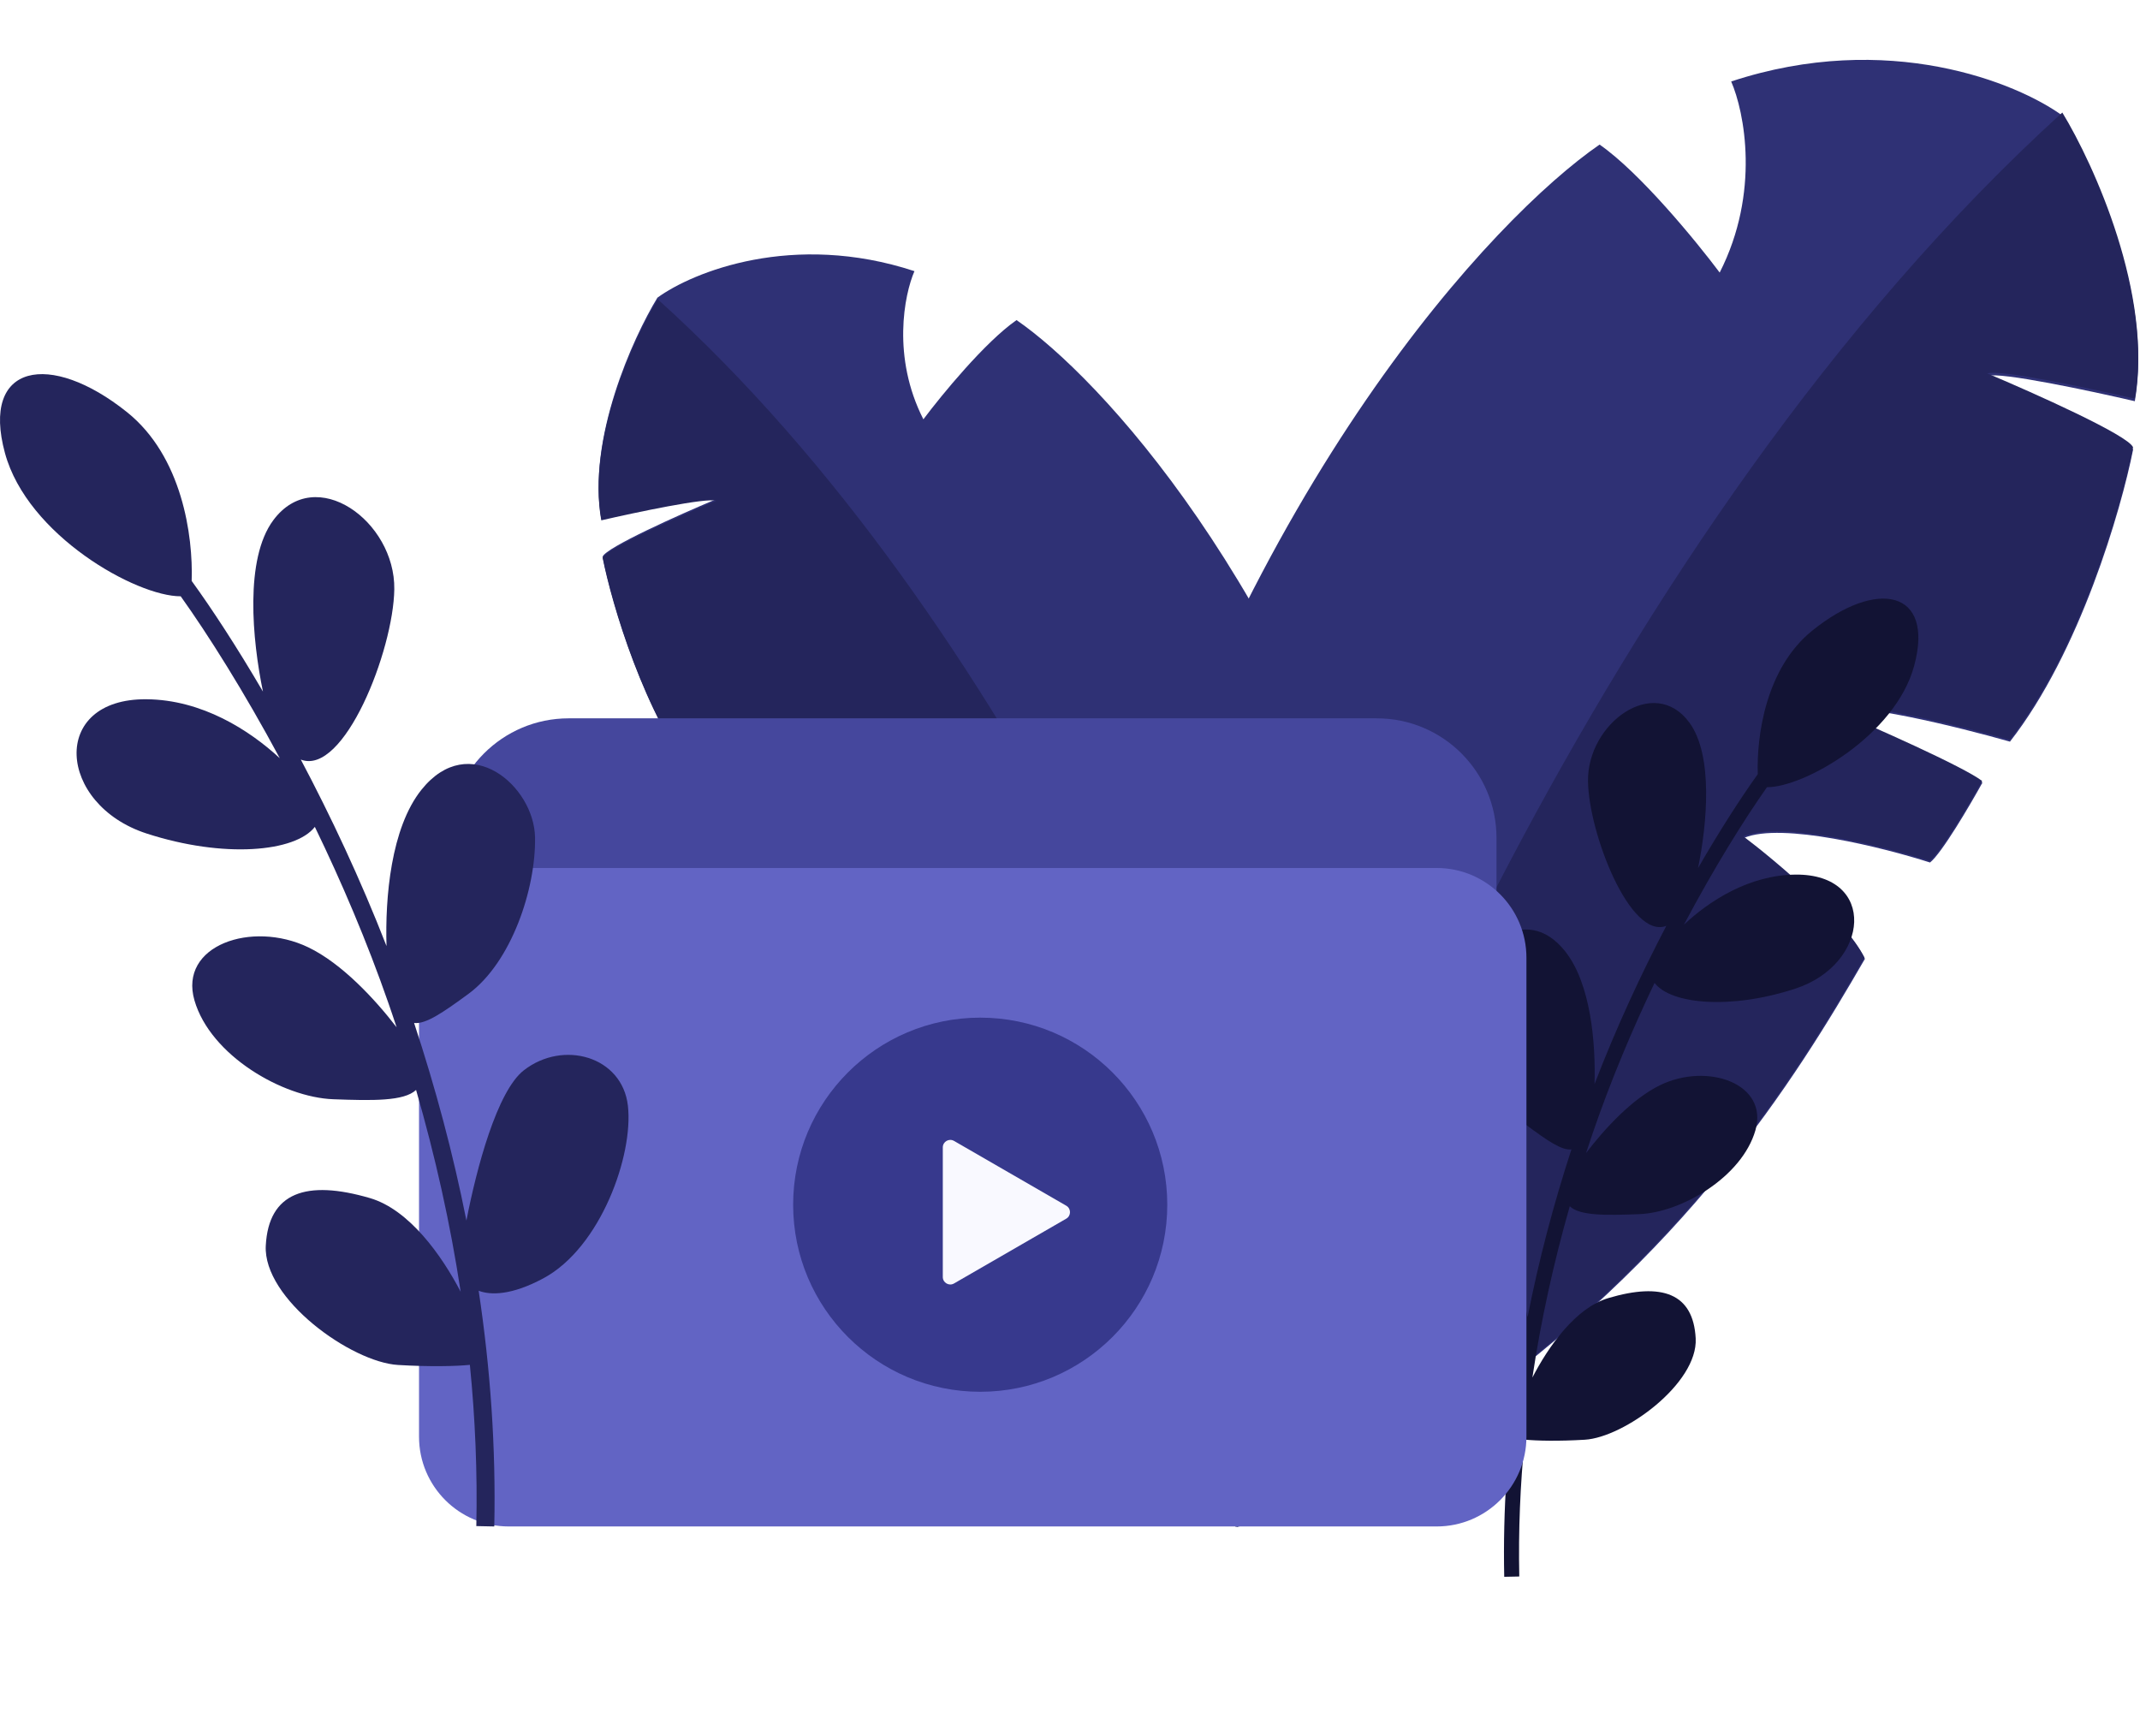
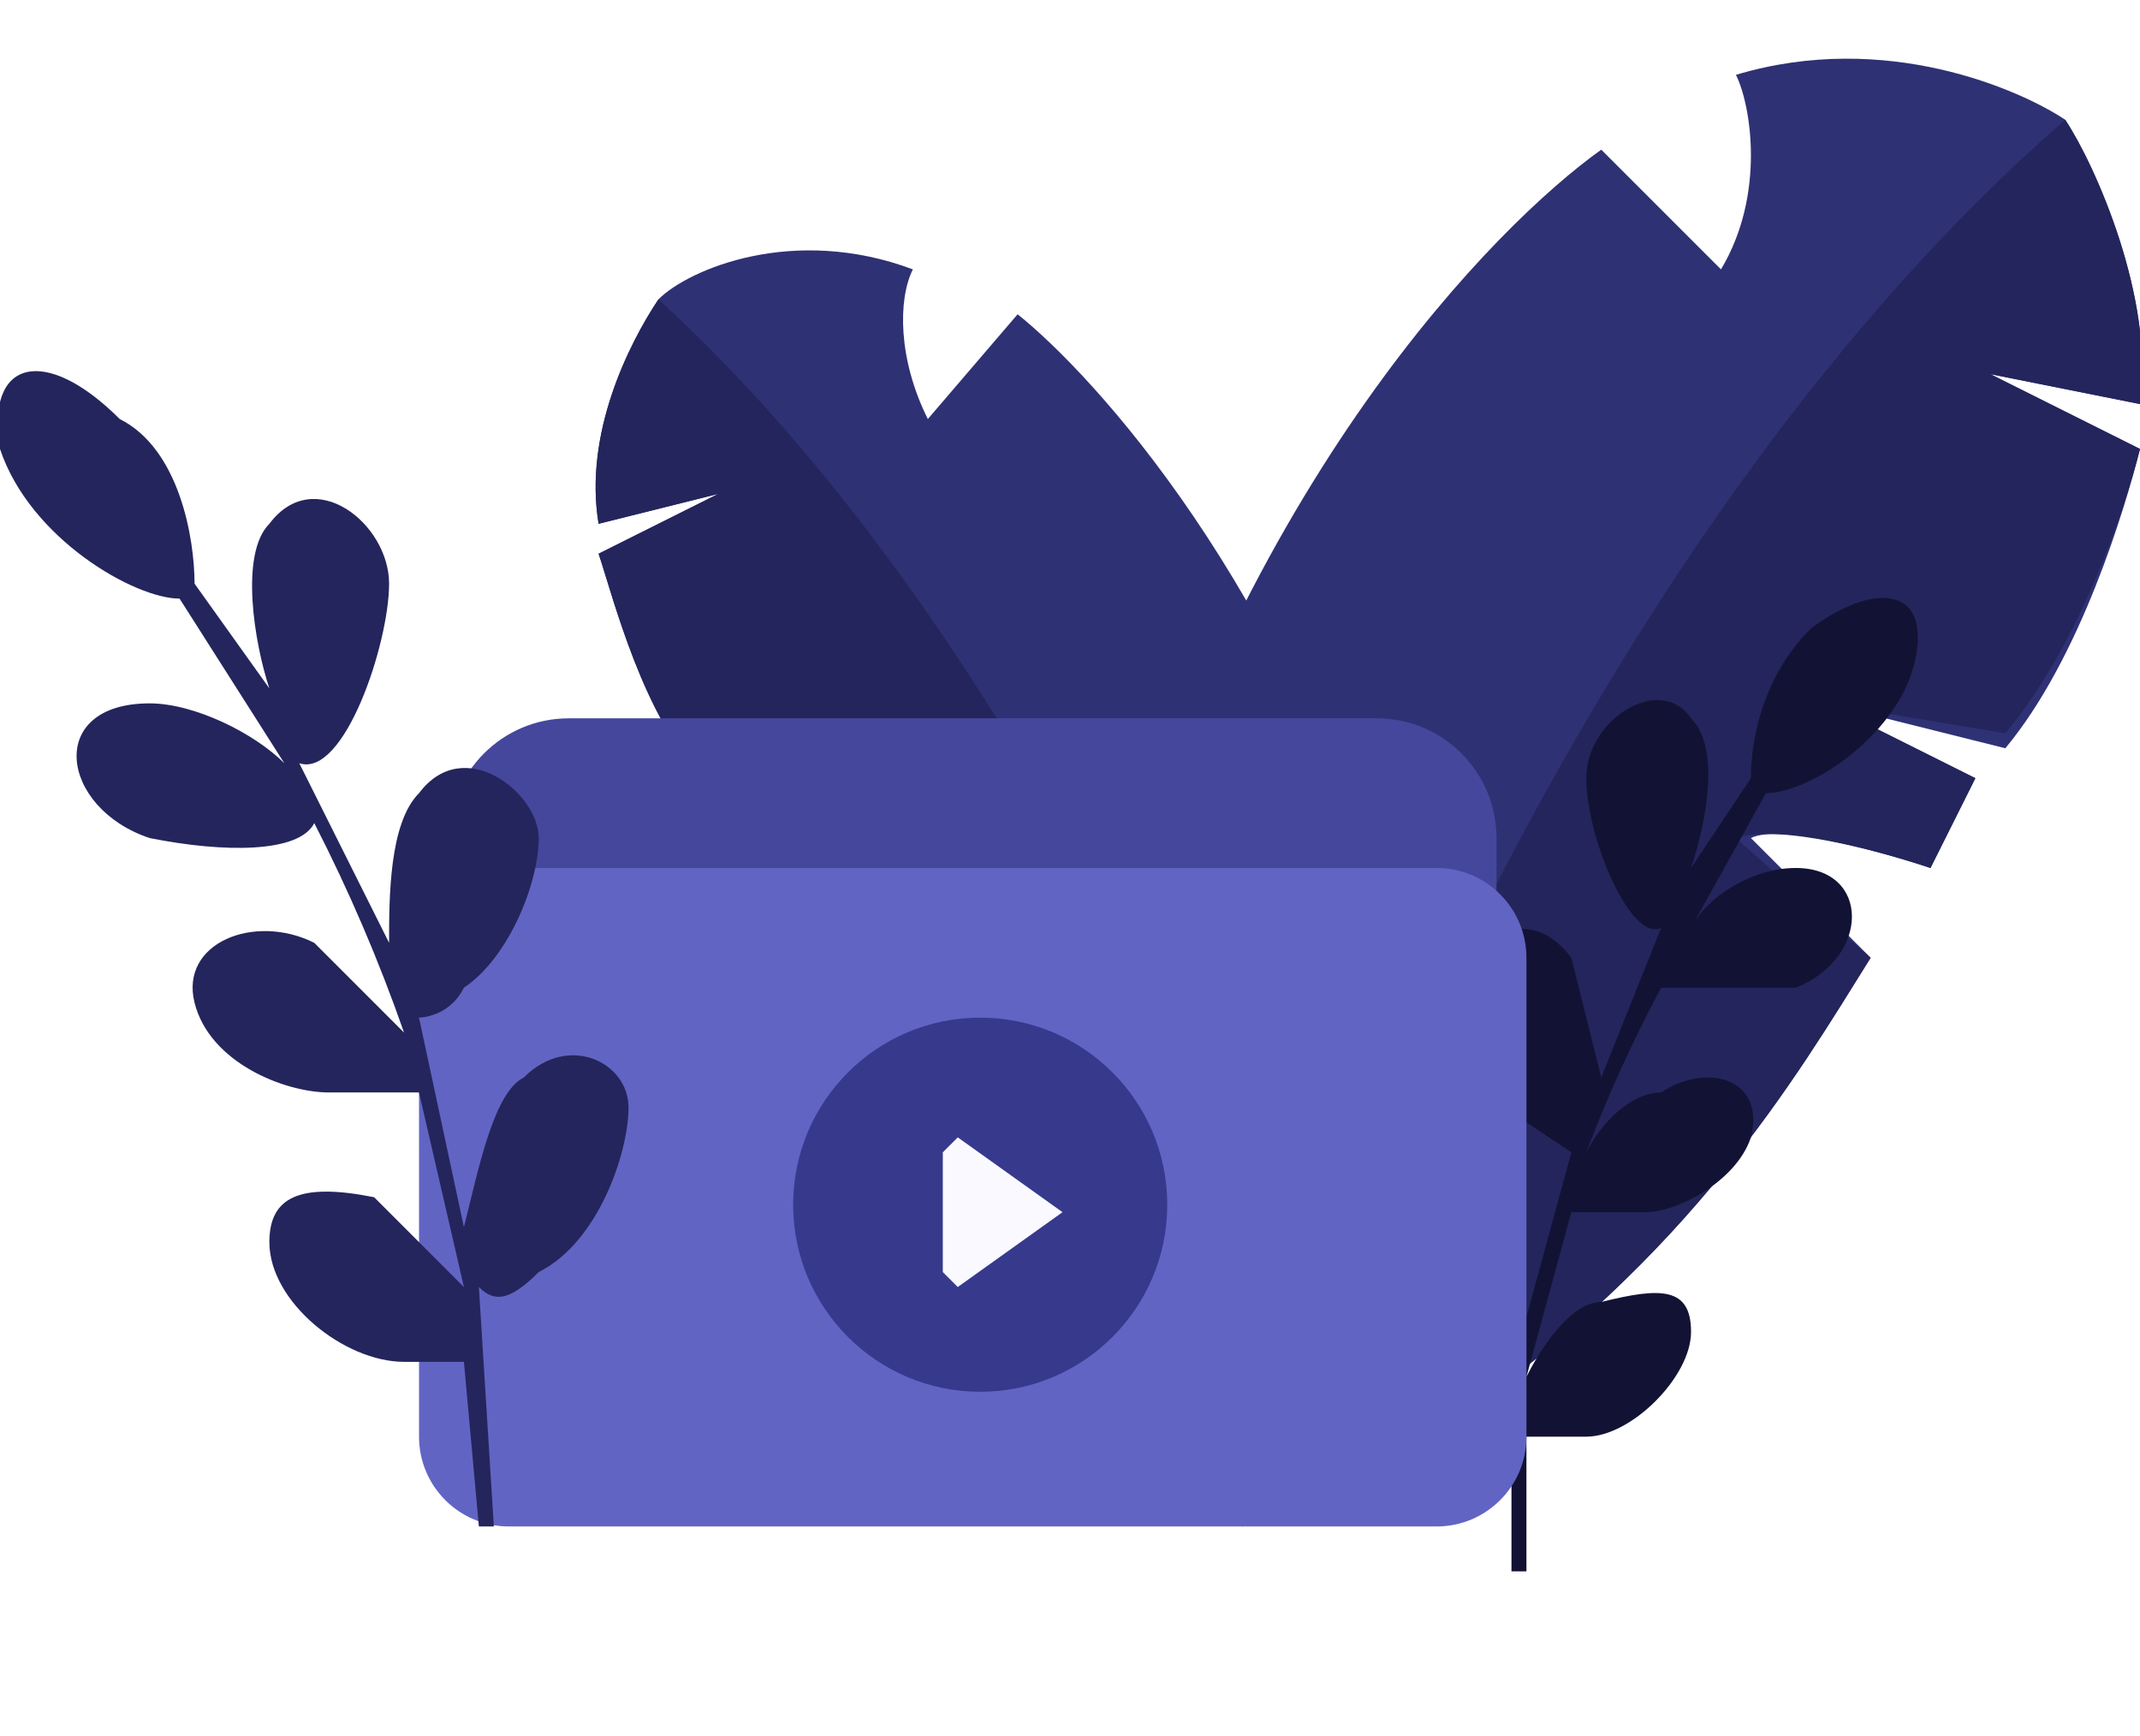
- <svg xmlns="http://www.w3.org/2000/svg" width="143" height="116" viewBox="0 0 143 116" fill="none">
-   <path d="M137.818 7.729C139.938 11.208 143.873 19.895 142.654 26.809C139.712 26.124 133.626 24.829 132.818 25.123C135.932 26.435 142.237 29.255 142.537 30.049C141.741 34.062 138.983 43.584 134.311 49.558C130.89 48.584 123.72 46.808 122.416 47.494C125.246 48.695 131.22 51.338 132.472 52.296C131.629 53.819 129.749 57.019 128.97 57.634C125.874 56.642 119.054 54.925 116.543 55.989C118.706 57.622 123.349 61.524 124.619 64.071C119.917 72.215 112.603 83.936 97.393 94.56C96.192 94.22 93.416 93.691 92.705 93.107C93.648 94.081 95.674 95.63 96.384 95.642C93.868 97.198 87.629 100.974 82.663 102.03C72.851 89.051 71.541 78.894 72.113 75.438C74.796 75.154 82.831 72.326 86.514 70.948C84.144 71.329 76.897 69.233 73.57 68.137C73.285 67.789 73.578 66.366 73.759 65.698C74.787 66.04 80.519 66.593 83.961 66.888C81.519 66.509 76.523 64.814 74.039 63.903C83.309 32.21 99.802 14.536 106.889 9.661C109.591 11.536 113.364 16.144 114.913 18.213C117.641 12.856 116.563 7.468 115.682 5.444C126.152 1.993 134.802 5.53 137.818 7.729Z" fill="#2F3175" />
-   <path d="M43.93 19.891C42.285 22.588 39.232 29.323 40.178 34.683C42.461 34.153 47.182 33.148 47.81 33.377C45.393 34.393 40.502 36.58 40.269 37.195C40.886 40.307 43.026 47.688 46.651 52.32C49.306 51.565 54.869 50.188 55.881 50.719C53.685 51.651 49.05 53.7 48.078 54.443C48.732 55.624 50.191 58.104 50.796 58.581C53.198 57.812 58.49 56.481 60.438 57.306C58.76 58.572 55.157 61.596 54.172 63.571C57.82 69.886 63.495 78.973 75.297 87.209C76.229 86.945 78.383 86.535 78.935 86.082C78.203 86.837 76.63 88.038 76.08 88.048C78.032 89.254 82.873 92.181 86.727 93C94.34 82.938 95.356 75.064 94.912 72.384C92.831 72.164 86.596 69.971 83.738 68.903C85.578 69.198 91.2 67.573 93.782 66.724C94.003 66.454 93.776 65.351 93.635 64.833C92.838 65.098 88.39 65.526 85.719 65.755C87.614 65.461 91.49 64.148 93.418 63.441C86.225 38.87 73.428 25.169 67.928 21.389C65.832 22.843 62.904 26.415 61.703 28.019C59.586 23.866 60.423 19.689 61.106 18.119C52.982 15.444 46.27 18.186 43.93 19.891Z" fill="#2F3175" />
-   <path d="M137.809 7.52C107.123 35.406 88.188 82.146 82.557 102.03C87.532 100.972 93.781 97.188 96.302 95.628C95.591 95.616 93.561 94.063 92.617 93.088C93.329 93.673 96.109 94.203 97.313 94.544C112.55 83.897 119.876 72.149 124.586 63.987C123.315 61.434 118.663 57.523 116.497 55.887C119.012 54.82 125.844 56.541 128.945 57.535C129.726 56.919 131.609 53.712 132.453 52.186C131.199 51.225 125.215 48.577 122.38 47.373C123.686 46.685 130.868 48.465 134.296 49.441C138.975 43.454 141.739 33.911 142.536 29.889C142.235 29.093 135.92 26.267 132.8 24.953C133.61 24.657 139.706 25.956 142.653 26.642C143.874 19.712 139.933 11.006 137.809 7.52Z" fill="#24255C" />
-   <path d="M43.953 20C67.86 41.54 82.612 77.641 87 93C83.124 92.183 78.255 89.259 76.291 88.055C76.845 88.046 78.427 86.846 79.162 86.093C78.607 86.545 76.441 86.954 75.503 87.217C63.632 78.993 57.925 69.92 54.255 63.615C55.245 61.643 58.869 58.623 60.557 57.359C58.598 56.535 53.275 57.864 50.859 58.632C50.25 58.156 48.783 55.679 48.126 54.5C49.103 53.758 53.765 51.712 55.974 50.782C54.956 50.252 49.361 51.627 46.69 52.38C43.044 47.755 40.891 40.385 40.27 37.278C40.505 36.664 45.425 34.48 47.856 33.465C47.224 33.237 42.475 34.24 40.179 34.77C39.227 29.418 42.298 22.693 43.953 20Z" fill="#24255C" />
-   <path d="M118.073 52.602C116.53 54.791 114.544 57.979 112.525 61.786C114.231 60.187 116.882 58.472 119.981 58.442C125.443 58.389 124.971 64.418 119.981 66.058C115.657 67.478 111.66 67.112 110.562 65.681C109.074 68.792 107.643 72.18 106.44 75.688C106.371 75.889 106.303 76.09 106.235 76.293C106.15 76.545 106.066 76.798 105.984 77.05C107.186 75.468 109.045 73.428 110.937 72.51C114.098 70.976 118.195 72.404 117.302 75.525C116.409 78.645 112.364 81.025 109.528 81.131C107.331 81.213 105.575 81.25 104.895 80.604C103.822 84.362 102.976 88.188 102.398 92.05C103.457 89.995 105.275 87.39 107.48 86.737C111.051 85.679 113.152 86.419 113.31 89.434C113.468 92.449 108.53 96.045 105.904 96.204C104.142 96.31 102.661 96.277 101.883 96.196C101.584 99.235 101.457 102.288 101.522 105.343L100.516 105.364C100.422 100.887 100.733 96.415 101.39 91.993C100.73 92.252 99.553 92.26 97.762 91.285C94.558 89.54 92.72 84.304 93.035 81.501C93.35 78.698 96.659 77.746 98.865 79.491C100.364 80.677 101.51 85.046 102.077 88.011C102.821 84.218 103.81 80.473 105.006 76.805C104.357 76.882 103.402 76.225 101.964 75.154C99.548 73.356 98.183 69.178 98.235 66.269C98.287 63.36 101.912 60.187 104.591 63.572C106.308 65.742 106.633 69.709 106.55 72.443C108.006 68.65 109.681 65.055 111.349 61.864C108.935 62.809 106.161 55.68 106.114 52.201C106.061 48.34 110.526 45.061 112.89 48.287C114.501 50.486 114.066 55.077 113.468 58.005C114.94 55.457 116.326 53.314 117.459 51.73C117.375 49.175 117.99 44.66 121.084 42.152C125.391 38.662 129.278 39.402 127.912 44.48C126.656 49.15 120.555 52.612 118.073 52.602Z" fill="#121334" />
+ <svg xmlns="http://www.w3.org/2000/svg" width="143" height="116" fill="none">
+   <path d="M138 8c2 3 6 12 5 19l-10-2 10 5c-1 4-4 14-9 20l-12-3 10 5-3 6c-3-1-10-3-12-2l8 8c-5 8-12 20-28 31l-4-2 3 3c-2 1-8 5-13 6-10-13-11-23-11-27l15-4-13-3v-2l10 1-10-3c9-32 26-49 33-54l8 8c3-5 2-11 1-13 10-3 19 1 22 3z" fill="#2F3175" />
+   <path d="M44 20c-2 3-5 9-4 15l8-2-8 4c1 3 3 11 7 15 2 0 8-2 9-1l-8 3 3 5c2-1 7-3 9-2l-6 7c4 6 9 15 21 23l4-1-3 2 11 5c7-10 8-18 8-21l-11-3 10-2v-2l-8 1 7-3c-7-24-20-38-25-42l-6 7c-2-4-2-8-1-10-8-3-15 0-17 2z" fill="#2F3175" />
+   <path d="M138 8c-31 27-50 74-55 94 5-1 11-5 13-6l-3-3 4 2c16-11 23-23 28-31l-9-8c3-1 10 1 13 2l3-6-10-5 12 2c5-6 8-15 9-19l-10-5 10 2c1-7-3-16-5-19z" fill="#24255C" />
+   <path d="M44 20c24 22 39 58 43 73l-11-5 3-2-3 1c-12-8-18-17-22-23l7-7-10 2-3-4 8-4c-1-1-7 1-9 1-4-4-6-12-7-15l8-4-8 2c-1-6 2-12 4-15z" fill="#24255C" />
+   <path d="M118 53l-5 9c1-2 4-4 7-4 5 0 5 6 0 8h-9a94 94 0 00-5 11c1-2 3-4 5-4 3-2 7-1 6 3-1 3-5 5-7 5h-5l-3 11c1-2 3-5 5-5 4-1 6-1 6 2s-4 7-7 7h-4v9h-1V92l-3-1c-3-1-5-7-5-9 0-3 4-4 6-3l3 9 3-11-3-2c-2-2-4-6-4-9s4-6 7-2l2 8 4-10c-2 1-5-6-5-10s5-7 7-4c2 2 1 7 0 10l4-6c0-3 1-7 4-10 4-3 8-3 7 2s-7 9-10 9z" fill="#121334" />
  <rect x="30" y="48" width="70" height="33" rx="8" fill="#45479D" />
  <rect x="28" y="58" width="74" height="44" rx="6" fill="#6264C4" />
  <circle cx="65.5" cy="80.5" r="12.5" fill="#37398D" />
-   <path d="M71.25 81.433C71.583 81.241 71.583 80.759 71.25 80.567L63.75 76.237C63.417 76.044 63 76.285 63 76.67V85.33C63 85.715 63.417 85.956 63.75 85.763L71.25 81.433Z" fill="#F9F9FF" />
-   <path d="M12.075 39.845C13.916 42.425 16.287 46.18 18.696 50.665C16.66 48.781 13.496 46.76 9.798 46.725C3.278 46.663 3.842 53.765 9.798 55.697C14.959 57.37 19.729 56.939 21.039 55.253C22.815 58.918 24.523 62.909 25.959 67.041C26.041 67.278 26.123 67.515 26.204 67.754C26.305 68.051 26.405 68.348 26.504 68.646C25.069 66.782 22.85 64.379 20.592 63.297C16.819 61.491 11.93 63.173 12.995 66.849C14.061 70.525 18.888 73.328 22.273 73.453C24.895 73.549 26.991 73.593 27.803 72.832C29.084 77.26 30.093 81.766 30.783 86.316C29.52 83.895 27.35 80.826 24.718 80.057C20.456 78.811 17.948 79.683 17.76 83.234C17.572 86.786 23.465 91.022 26.599 91.209C28.702 91.335 30.469 91.296 31.398 91.201C31.755 94.78 31.906 98.377 31.829 101.975L33.029 102C33.142 96.726 32.77 91.458 31.986 86.249C32.774 86.554 34.179 86.564 36.316 85.415C40.14 83.359 42.334 77.191 41.958 73.889C41.582 70.587 37.633 69.466 35 71.522C33.211 72.918 31.844 78.066 31.167 81.558C30.279 77.09 29.098 72.678 27.671 68.357C28.446 68.448 29.585 67.673 31.301 66.413C34.185 64.294 35.815 59.372 35.752 55.946C35.689 52.519 31.364 48.781 28.166 52.768C26.117 55.324 25.729 59.998 25.828 63.218C24.09 58.75 22.091 54.515 20.101 50.756C22.981 51.87 26.292 43.471 26.348 39.373C26.411 34.825 21.082 30.962 18.261 34.763C16.338 37.353 16.858 42.762 17.571 46.211C15.815 43.209 14.16 40.684 12.808 38.818C12.909 35.808 12.175 30.49 8.482 27.536C3.341 23.424 -1.298 24.296 0.332 30.277C1.831 35.779 9.112 39.857 12.075 39.845Z" fill="#24255C" />
+   <path d="M71 81c1 0 1 0 0 0l-7-5-1 1v8l1 1 7-5z" fill="#F9F9FF" />
+   <path d="M12 40l7 11c-2-2-6-4-9-4-7 0-6 7 0 9 5 1 10 1 11-1a110 110 0 016 14l-6-6c-4-2-9 0-8 4s6 6 9 6h6l3 13-6-6c-5-1-7 0-7 3 0 4 5 8 9 8h4l1 11h1l-1-16c1 1 2 1 4-1 4-2 6-8 6-11s-4-5-7-2c-2 1-3 6-4 10l-3-14s2 0 3-2c3-2 5-7 5-10s-5-7-8-3c-2 2-2 7-2 10l-6-12c3 1 6-8 6-12s-5-8-8-4c-2 2-1 8 0 11l-5-7c0-3-1-9-5-11-5-5-9-4-8 2 2 6 9 10 12 10z" fill="#24255C" />
</svg>
